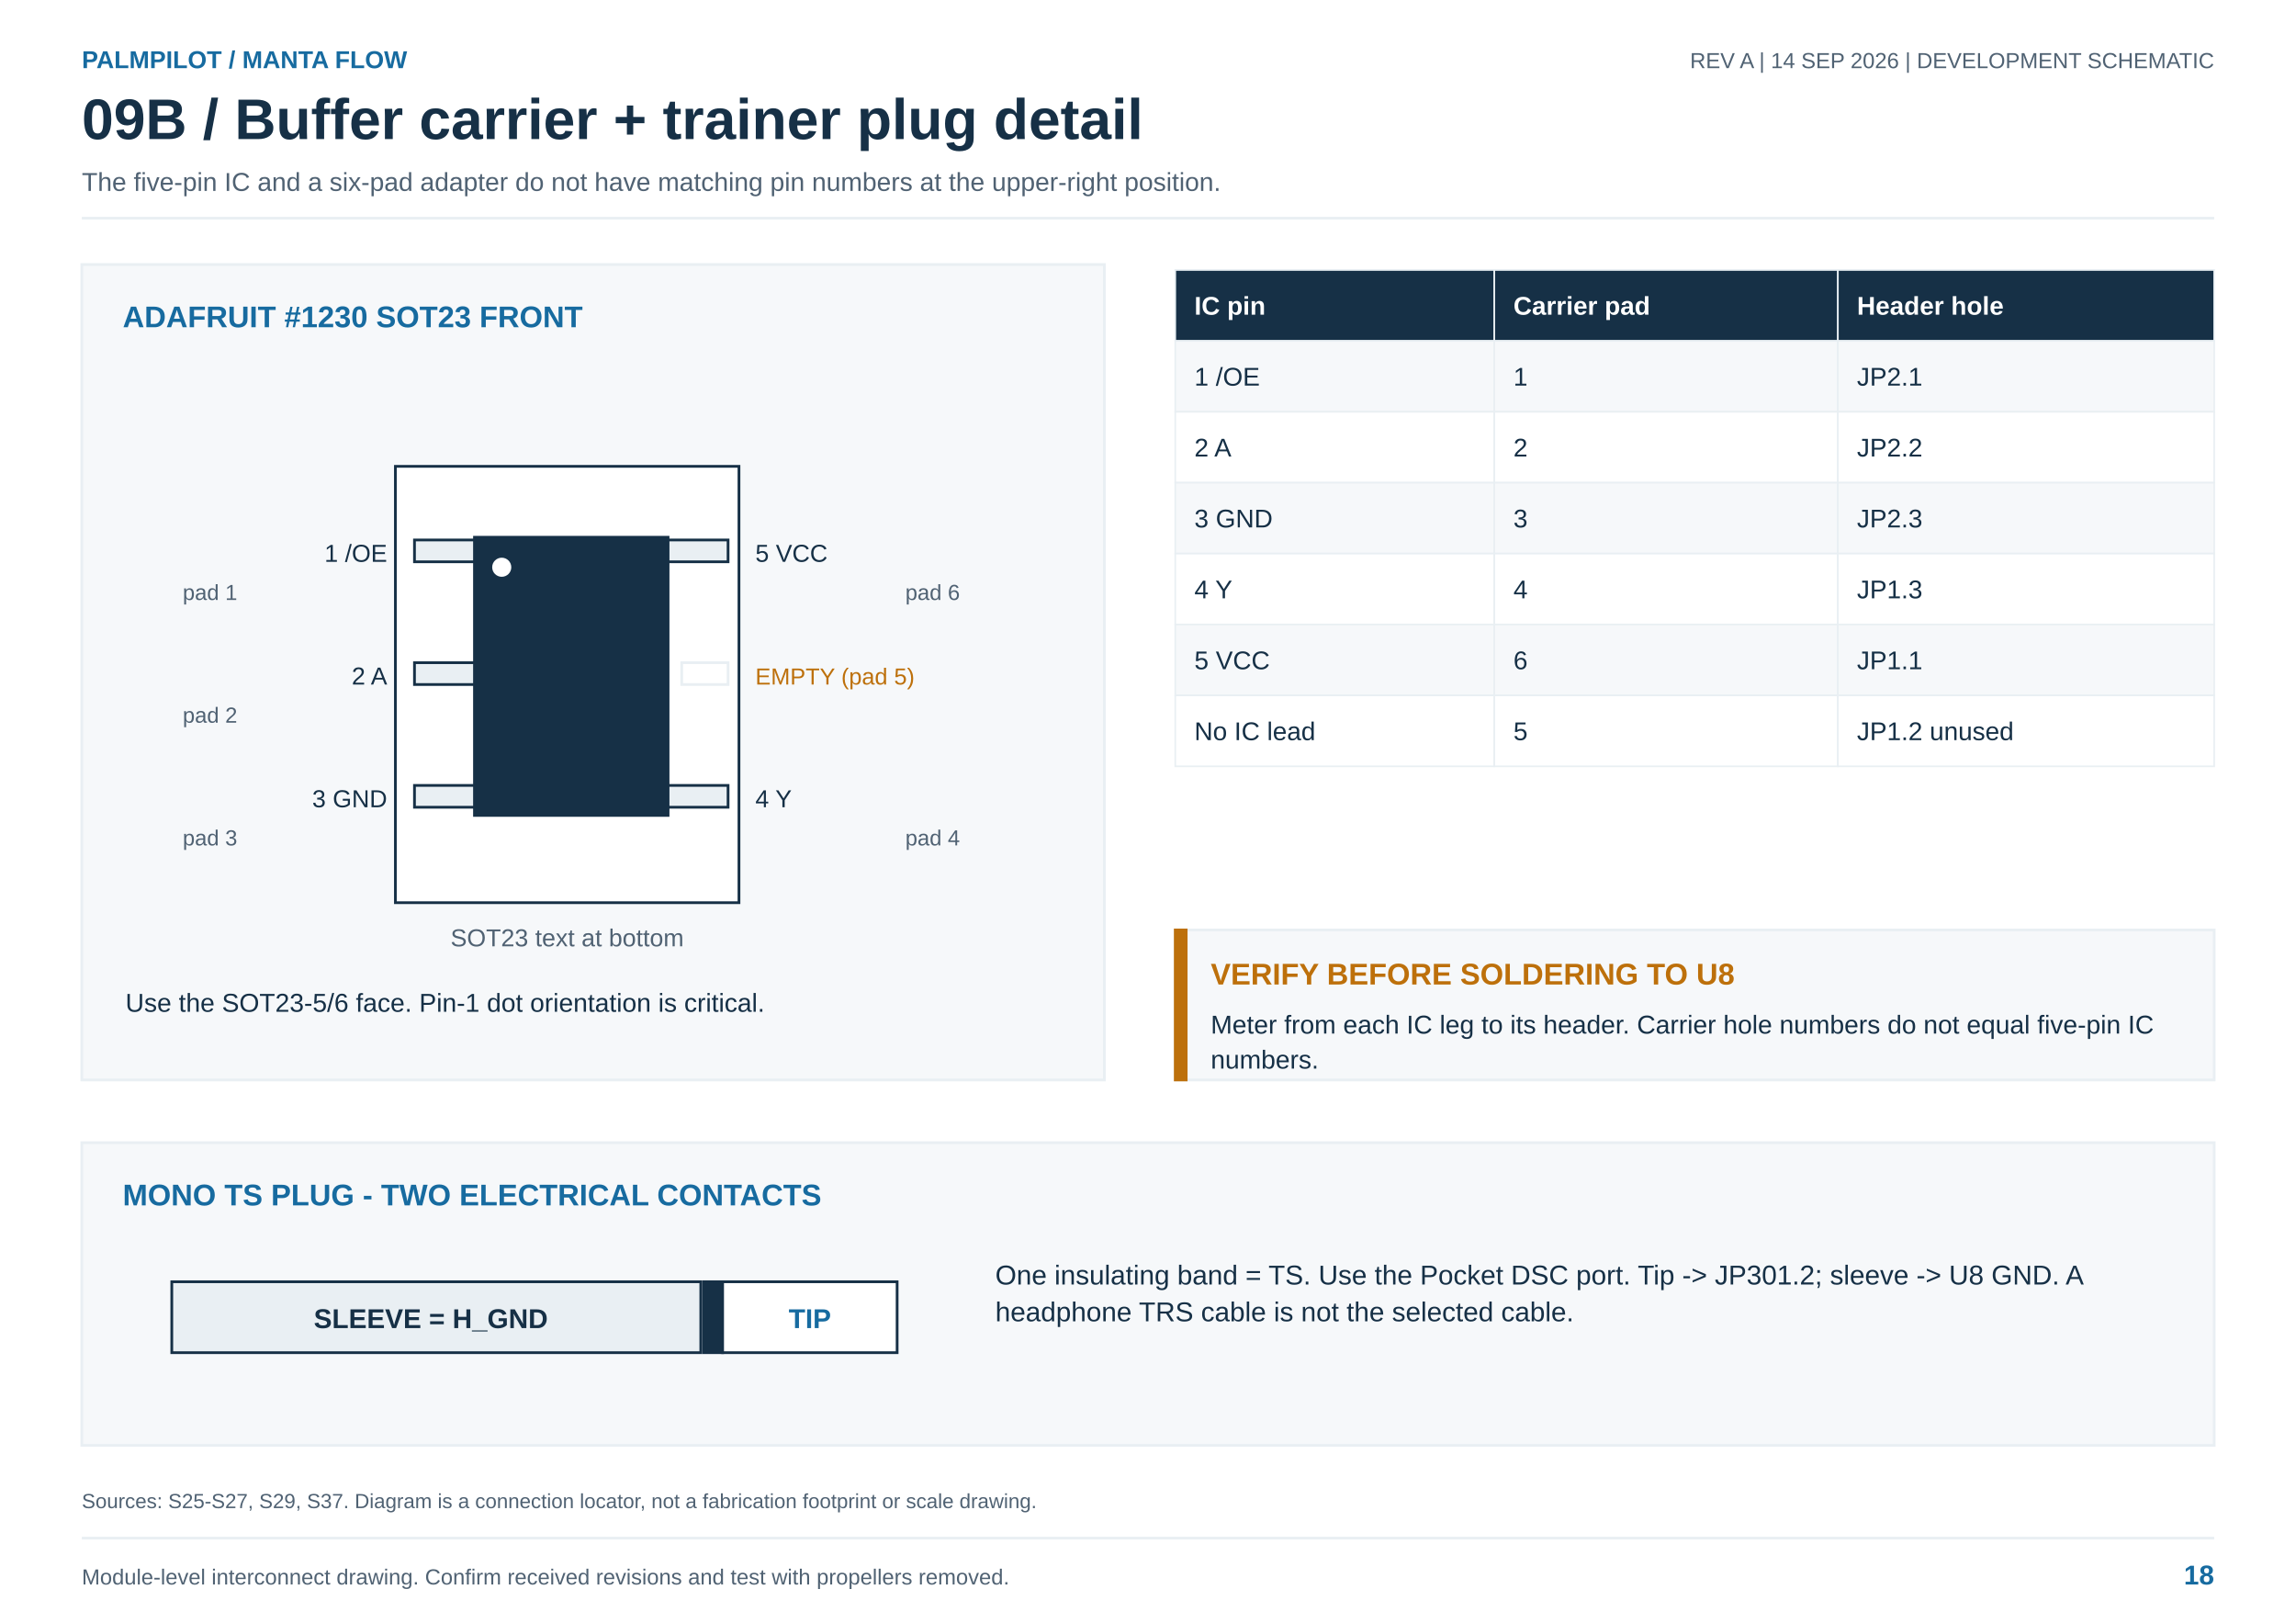
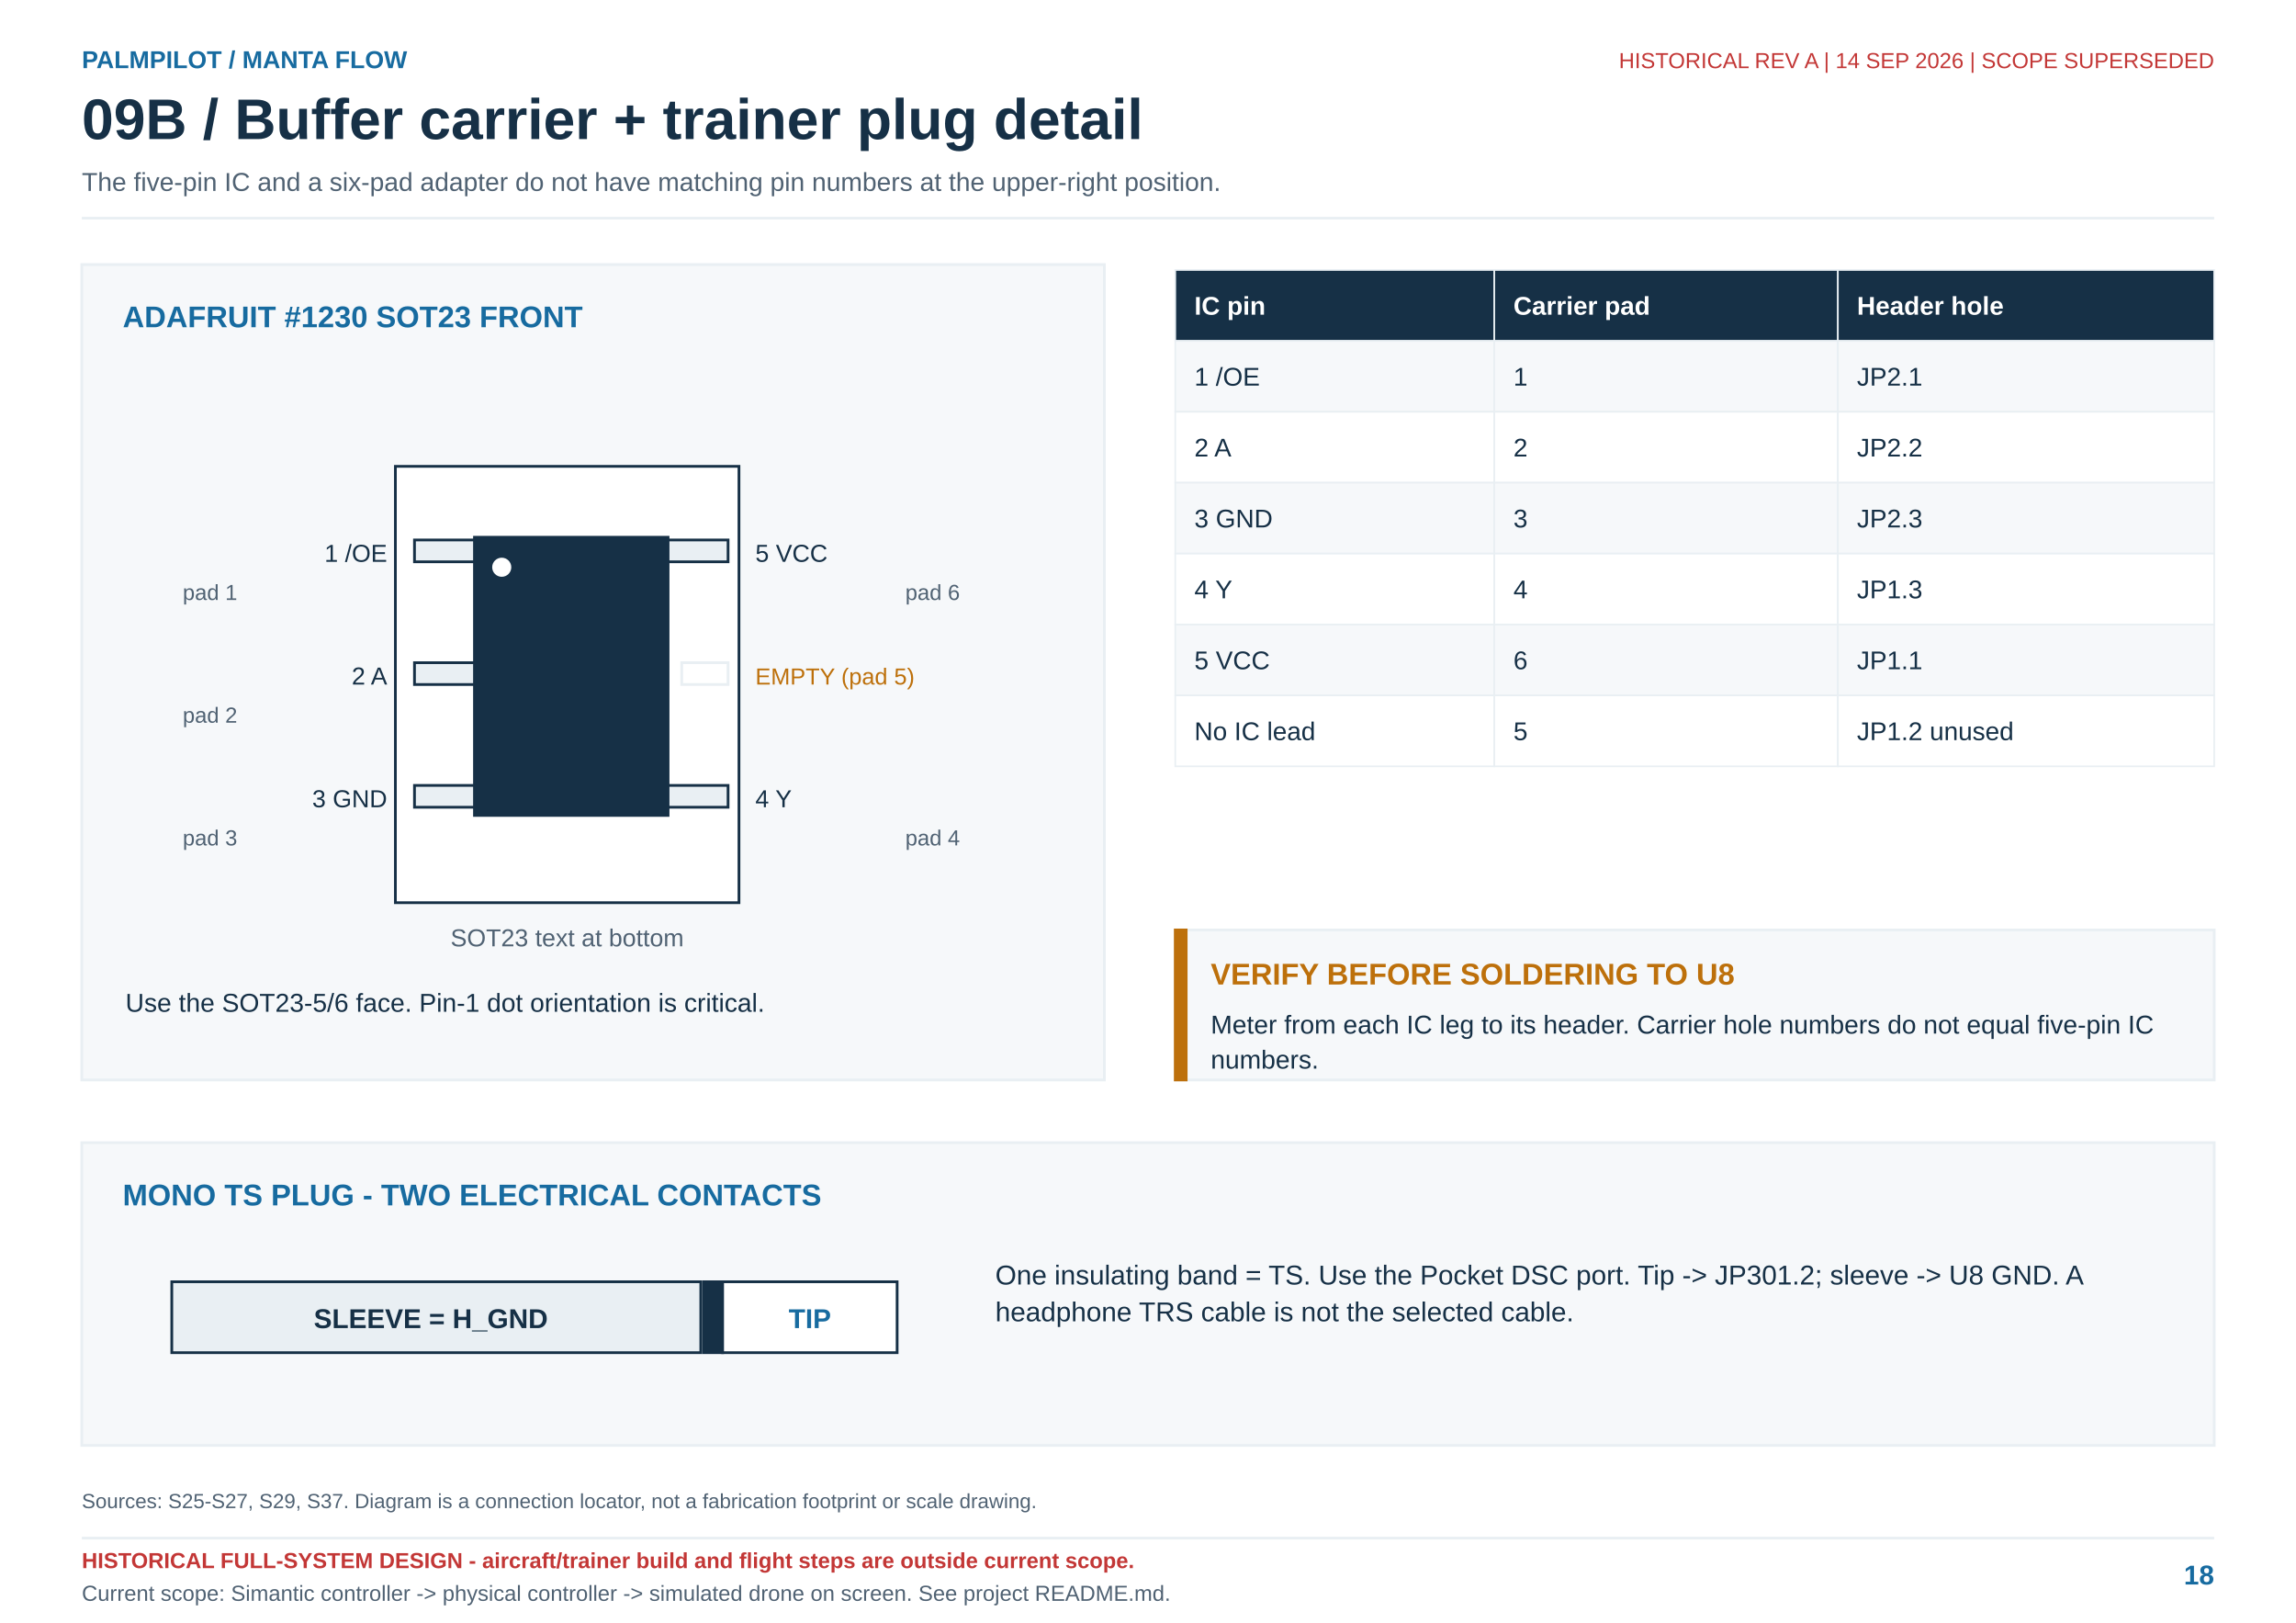
<svg xmlns="http://www.w3.org/2000/svg" width="842" height="595" viewBox="0 0 842 595">
  <rect x="0" y="0" width="842" height="595" fill="#FFFFFF" stroke="#FFFFFF" stroke-width="1" />
  <text x="30" y="25" font-family="Arial,Helvetica,sans-serif" font-size="9" fill="#176BA0" font-weight="700" text-anchor="start">PALMPILOT / MANTA FLOW</text>
-   <text x="812" y="25" font-family="Arial,Helvetica,sans-serif" font-size="8" fill="#506273" font-weight="400" text-anchor="end">REV A  |  14 SEP 2026  |  DEVELOPMENT SCHEMATIC</text>
+   <text x="812" y="25" font-family="Arial,Helvetica,sans-serif" font-size="8" fill="#C33736" font-weight="400" text-anchor="end">HISTORICAL REV A  |  14 SEP 2026  |  SCOPE SUPERSEDED</text>
  <text x="30" y="51" font-family="Arial,Helvetica,sans-serif" font-size="21" fill="#163046" font-weight="700" text-anchor="start">09B / Buffer carrier + trainer plug detail</text>
  <text x="30" y="70" font-family="Arial,Helvetica,sans-serif" font-size="9.5" fill="#506273" font-weight="400" text-anchor="start">The five-pin IC and a six-pad adapter do not have matching pin numbers at the upper-right position.</text>
  <line x1="30" y1="80" x2="812" y2="80" stroke="#E9EFF3" stroke-width="1" />
  <rect x="30" y="97" width="375" height="299" fill="#F6F8FA" stroke="#E9EFF3" stroke-width="1" />
  <text x="45" y="120" font-family="Arial,Helvetica,sans-serif" font-size="11" fill="#176BA0" font-weight="700" text-anchor="start">ADAFRUIT #1230 SOT23 FRONT</text>
  <rect x="145" y="171" width="126" height="160" fill="#FFFFFF" stroke="#163046" stroke-width="1" />
  <rect x="174" y="197" width="71" height="102" fill="#163046" stroke="#163046" stroke-width="1" />
  <circle cx="184" cy="208" r="3" fill="#FFFFFF" stroke="#FFFFFF" stroke-width="1" />
  <rect x="152" y="198" width="22" height="8" fill="#E9EFF3" stroke="#163046" stroke-width="1" />
  <text x="142" y="206" font-family="Arial,Helvetica,sans-serif" font-size="9" fill="#163046" font-weight="400" text-anchor="end">1 /OE</text>
  <text x="67" y="220" font-family="Arial,Helvetica,sans-serif" font-size="8" fill="#506273" font-weight="400" text-anchor="start">pad 1</text>
  <rect x="152" y="243" width="22" height="8" fill="#E9EFF3" stroke="#163046" stroke-width="1" />
  <text x="142" y="251" font-family="Arial,Helvetica,sans-serif" font-size="9" fill="#163046" font-weight="400" text-anchor="end">2 A</text>
  <text x="67" y="265" font-family="Arial,Helvetica,sans-serif" font-size="8" fill="#506273" font-weight="400" text-anchor="start">pad 2</text>
  <rect x="152" y="288" width="22" height="8" fill="#E9EFF3" stroke="#163046" stroke-width="1" />
  <text x="142" y="296" font-family="Arial,Helvetica,sans-serif" font-size="9" fill="#163046" font-weight="400" text-anchor="end">3 GND</text>
  <text x="67" y="310" font-family="Arial,Helvetica,sans-serif" font-size="8" fill="#506273" font-weight="400" text-anchor="start">pad 3</text>
  <rect x="245" y="198" width="22" height="8" fill="#E9EFF3" stroke="#163046" stroke-width="1" />
  <text x="277" y="206" font-family="Arial,Helvetica,sans-serif" font-size="9" fill="#163046" font-weight="400" text-anchor="start">5 VCC</text>
  <text x="332" y="220" font-family="Arial,Helvetica,sans-serif" font-size="8" fill="#506273" font-weight="400" text-anchor="start">pad 6</text>
  <rect x="245" y="288" width="22" height="8" fill="#E9EFF3" stroke="#163046" stroke-width="1" />
  <text x="277" y="296" font-family="Arial,Helvetica,sans-serif" font-size="9" fill="#163046" font-weight="400" text-anchor="start">4 Y</text>
  <text x="332" y="310" font-family="Arial,Helvetica,sans-serif" font-size="8" fill="#506273" font-weight="400" text-anchor="start">pad 4</text>
  <rect x="250" y="243" width="17" height="8" fill="#FFFFFF" stroke="#E9EFF3" stroke-width="1" />
  <text x="277" y="251" font-family="Arial,Helvetica,sans-serif" font-size="8.5" fill="#BD700B" font-weight="400" text-anchor="start">EMPTY (pad 5)</text>
  <text x="208" y="347" font-family="Arial,Helvetica,sans-serif" font-size="9" fill="#506273" font-weight="400" text-anchor="middle">SOT23 text at bottom</text>
  <text x="46" y="371.0" font-family="Arial,Helvetica,sans-serif" font-size="9.5" fill="#163046" font-weight="400" text-anchor="start">Use the SOT23-5/6 face. Pin-1 dot orientation is critical.</text>
  <rect x="431" y="99" width="117" height="26" fill="#163046" stroke="#E9EFF3" stroke-width="0.6" />
  <text x="438" y="115.4" font-family="Arial,Helvetica,sans-serif" font-size="9.4" fill="#FFFFFF" font-weight="700" text-anchor="start">IC pin</text>
  <rect x="548" y="99" width="126" height="26" fill="#163046" stroke="#E9EFF3" stroke-width="0.6" />
  <text x="555" y="115.4" font-family="Arial,Helvetica,sans-serif" font-size="9.4" fill="#FFFFFF" font-weight="700" text-anchor="start">Carrier pad</text>
  <rect x="674" y="99" width="138" height="26" fill="#163046" stroke="#E9EFF3" stroke-width="0.6" />
  <text x="681" y="115.4" font-family="Arial,Helvetica,sans-serif" font-size="9.4" fill="#FFFFFF" font-weight="700" text-anchor="start">Header hole</text>
  <rect x="431" y="125" width="117" height="26" fill="#F6F8FA" stroke="#E9EFF3" stroke-width="0.6" />
  <text x="438" y="141.4" font-family="Arial,Helvetica,sans-serif" font-size="9.4" fill="#163046" font-weight="400" text-anchor="start">1 /OE</text>
  <rect x="548" y="125" width="126" height="26" fill="#F6F8FA" stroke="#E9EFF3" stroke-width="0.6" />
  <text x="555" y="141.4" font-family="Arial,Helvetica,sans-serif" font-size="9.4" fill="#163046" font-weight="400" text-anchor="start">1</text>
  <rect x="674" y="125" width="138" height="26" fill="#F6F8FA" stroke="#E9EFF3" stroke-width="0.6" />
  <text x="681" y="141.4" font-family="Arial,Helvetica,sans-serif" font-size="9.4" fill="#163046" font-weight="400" text-anchor="start">JP2.1</text>
  <rect x="431" y="151" width="117" height="26" fill="#FFFFFF" stroke="#E9EFF3" stroke-width="0.6" />
  <text x="438" y="167.4" font-family="Arial,Helvetica,sans-serif" font-size="9.4" fill="#163046" font-weight="400" text-anchor="start">2 A</text>
  <rect x="548" y="151" width="126" height="26" fill="#FFFFFF" stroke="#E9EFF3" stroke-width="0.6" />
  <text x="555" y="167.4" font-family="Arial,Helvetica,sans-serif" font-size="9.4" fill="#163046" font-weight="400" text-anchor="start">2</text>
  <rect x="674" y="151" width="138" height="26" fill="#FFFFFF" stroke="#E9EFF3" stroke-width="0.6" />
  <text x="681" y="167.4" font-family="Arial,Helvetica,sans-serif" font-size="9.4" fill="#163046" font-weight="400" text-anchor="start">JP2.2</text>
  <rect x="431" y="177" width="117" height="26" fill="#F6F8FA" stroke="#E9EFF3" stroke-width="0.6" />
  <text x="438" y="193.4" font-family="Arial,Helvetica,sans-serif" font-size="9.4" fill="#163046" font-weight="400" text-anchor="start">3 GND</text>
  <rect x="548" y="177" width="126" height="26" fill="#F6F8FA" stroke="#E9EFF3" stroke-width="0.6" />
  <text x="555" y="193.4" font-family="Arial,Helvetica,sans-serif" font-size="9.4" fill="#163046" font-weight="400" text-anchor="start">3</text>
  <rect x="674" y="177" width="138" height="26" fill="#F6F8FA" stroke="#E9EFF3" stroke-width="0.6" />
  <text x="681" y="193.4" font-family="Arial,Helvetica,sans-serif" font-size="9.4" fill="#163046" font-weight="400" text-anchor="start">JP2.3</text>
  <rect x="431" y="203" width="117" height="26" fill="#FFFFFF" stroke="#E9EFF3" stroke-width="0.6" />
  <text x="438" y="219.4" font-family="Arial,Helvetica,sans-serif" font-size="9.4" fill="#163046" font-weight="400" text-anchor="start">4 Y</text>
  <rect x="548" y="203" width="126" height="26" fill="#FFFFFF" stroke="#E9EFF3" stroke-width="0.6" />
  <text x="555" y="219.4" font-family="Arial,Helvetica,sans-serif" font-size="9.4" fill="#163046" font-weight="400" text-anchor="start">4</text>
  <rect x="674" y="203" width="138" height="26" fill="#FFFFFF" stroke="#E9EFF3" stroke-width="0.6" />
  <text x="681" y="219.4" font-family="Arial,Helvetica,sans-serif" font-size="9.4" fill="#163046" font-weight="400" text-anchor="start">JP1.3</text>
  <rect x="431" y="229" width="117" height="26" fill="#F6F8FA" stroke="#E9EFF3" stroke-width="0.6" />
  <text x="438" y="245.4" font-family="Arial,Helvetica,sans-serif" font-size="9.4" fill="#163046" font-weight="400" text-anchor="start">5 VCC</text>
  <rect x="548" y="229" width="126" height="26" fill="#F6F8FA" stroke="#E9EFF3" stroke-width="0.6" />
  <text x="555" y="245.4" font-family="Arial,Helvetica,sans-serif" font-size="9.4" fill="#163046" font-weight="400" text-anchor="start">6</text>
  <rect x="674" y="229" width="138" height="26" fill="#F6F8FA" stroke="#E9EFF3" stroke-width="0.6" />
  <text x="681" y="245.4" font-family="Arial,Helvetica,sans-serif" font-size="9.4" fill="#163046" font-weight="400" text-anchor="start">JP1.1</text>
  <rect x="431" y="255" width="117" height="26" fill="#FFFFFF" stroke="#E9EFF3" stroke-width="0.6" />
  <text x="438" y="271.4" font-family="Arial,Helvetica,sans-serif" font-size="9.4" fill="#163046" font-weight="400" text-anchor="start">No IC lead</text>
  <rect x="548" y="255" width="126" height="26" fill="#FFFFFF" stroke="#E9EFF3" stroke-width="0.6" />
  <text x="555" y="271.4" font-family="Arial,Helvetica,sans-serif" font-size="9.4" fill="#163046" font-weight="400" text-anchor="start">5</text>
  <rect x="674" y="255" width="138" height="26" fill="#FFFFFF" stroke="#E9EFF3" stroke-width="0.6" />
  <text x="681" y="271.4" font-family="Arial,Helvetica,sans-serif" font-size="9.4" fill="#163046" font-weight="400" text-anchor="start">JP1.2 unused</text>
  <rect x="431" y="341" width="381" height="55" fill="#F6F8FA" stroke="#E9EFF3" stroke-width="1" />
  <rect x="431" y="341" width="4" height="55" fill="#BD700B" stroke="#BD700B" stroke-width="1" />
  <text x="444" y="361" font-family="Arial,Helvetica,sans-serif" font-size="11" fill="#BD700B" font-weight="700" text-anchor="start">VERIFY BEFORE SOLDERING TO U8</text>
  <text x="444" y="379.0" font-family="Arial,Helvetica,sans-serif" font-size="9.5" fill="#163046" font-weight="400" text-anchor="start">Meter from each IC leg to its header. Carrier hole numbers do not equal five-pin IC</text>
  <text x="444" y="391.825" font-family="Arial,Helvetica,sans-serif" font-size="9.5" fill="#163046" font-weight="400" text-anchor="start">numbers.</text>
  <rect x="30" y="419" width="782" height="111" fill="#F6F8FA" stroke="#E9EFF3" stroke-width="1" />
  <text x="45" y="442" font-family="Arial,Helvetica,sans-serif" font-size="11" fill="#176BA0" font-weight="700" text-anchor="start">MONO TS PLUG - TWO ELECTRICAL CONTACTS</text>
  <rect x="63" y="470" width="194" height="26" fill="#E9EFF3" stroke="#163046" stroke-width="1" />
  <rect x="258" y="470" width="7" height="26" fill="#163046" stroke="#163046" stroke-width="1" />
  <rect x="265" y="470" width="64" height="26" fill="#FFFFFF" stroke="#163046" stroke-width="1" />
  <text x="158" y="487" font-family="Arial,Helvetica,sans-serif" font-size="10" fill="#163046" font-weight="700" text-anchor="middle">SLEEVE = H_GND</text>
  <text x="297" y="487" font-family="Arial,Helvetica,sans-serif" font-size="10" fill="#176BA0" font-weight="700" text-anchor="middle">TIP</text>
  <text x="365" y="471.0" font-family="Arial,Helvetica,sans-serif" font-size="10" fill="#163046" font-weight="400" text-anchor="start">One insulating band = TS. Use the Pocket DSC port. Tip -&gt; JP301.2; sleeve -&gt; U8 GND. A</text>
  <text x="365" y="484.5" font-family="Arial,Helvetica,sans-serif" font-size="10" fill="#163046" font-weight="400" text-anchor="start">headphone TRS cable is not the selected cable.</text>
  <text x="30" y="553" font-family="Arial,Helvetica,sans-serif" font-size="7.5" fill="#506273" font-weight="400" text-anchor="start">Sources: S25-S27, S29, S37. Diagram is a connection locator, not a fabrication footprint or scale drawing.</text>
  <line x1="30" y1="564" x2="812" y2="564" stroke="#E9EFF3" stroke-width="1" />
-   <text x="30" y="581" font-family="Arial,Helvetica,sans-serif" font-size="8" fill="#506273" font-weight="400" text-anchor="start">Module-level interconnect drawing. Confirm received revisions and test with propellers removed.</text>
+   <text x="30" y="575" font-family="Arial,Helvetica,sans-serif" font-size="8" fill="#C33736" font-weight="700" text-anchor="start">HISTORICAL FULL-SYSTEM DESIGN - aircraft/trainer build and flight steps are outside current scope.</text>
+   <text x="30" y="587" font-family="Arial,Helvetica,sans-serif" font-size="8" fill="#506273" font-weight="400" text-anchor="start">Current scope: Simantic controller -&gt; physical controller -&gt; simulated drone on screen. See project README.md.</text>
  <text x="812" y="581" font-family="Arial,Helvetica,sans-serif" font-size="10" fill="#176BA0" font-weight="700" text-anchor="end">18</text>
</svg>
